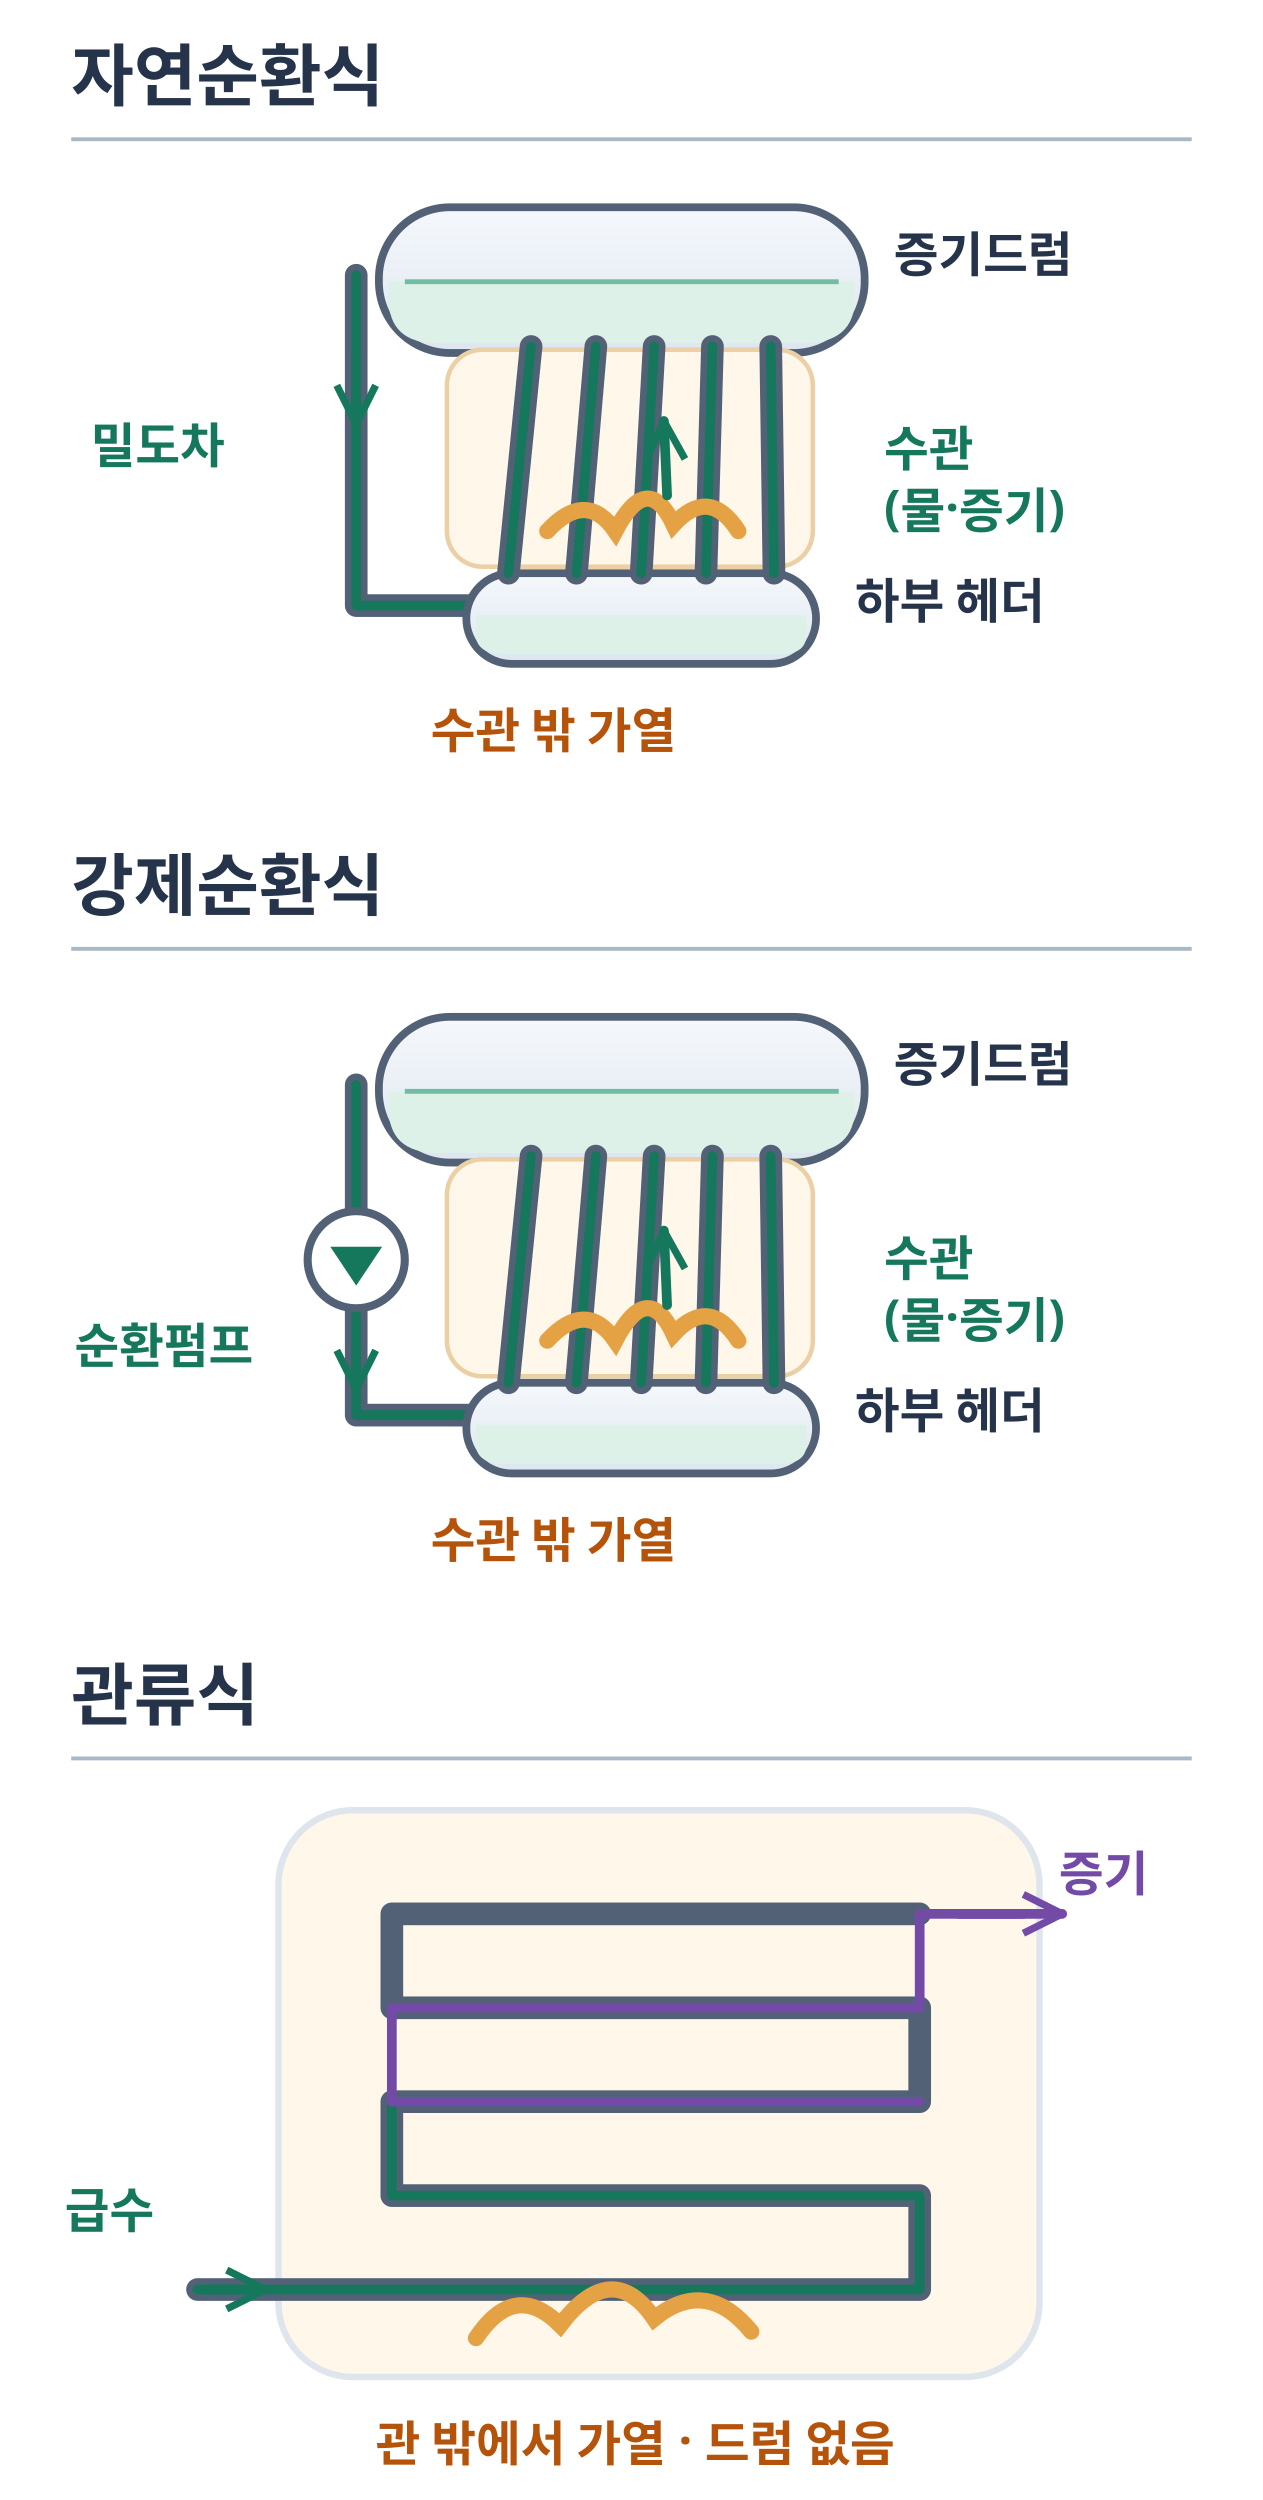
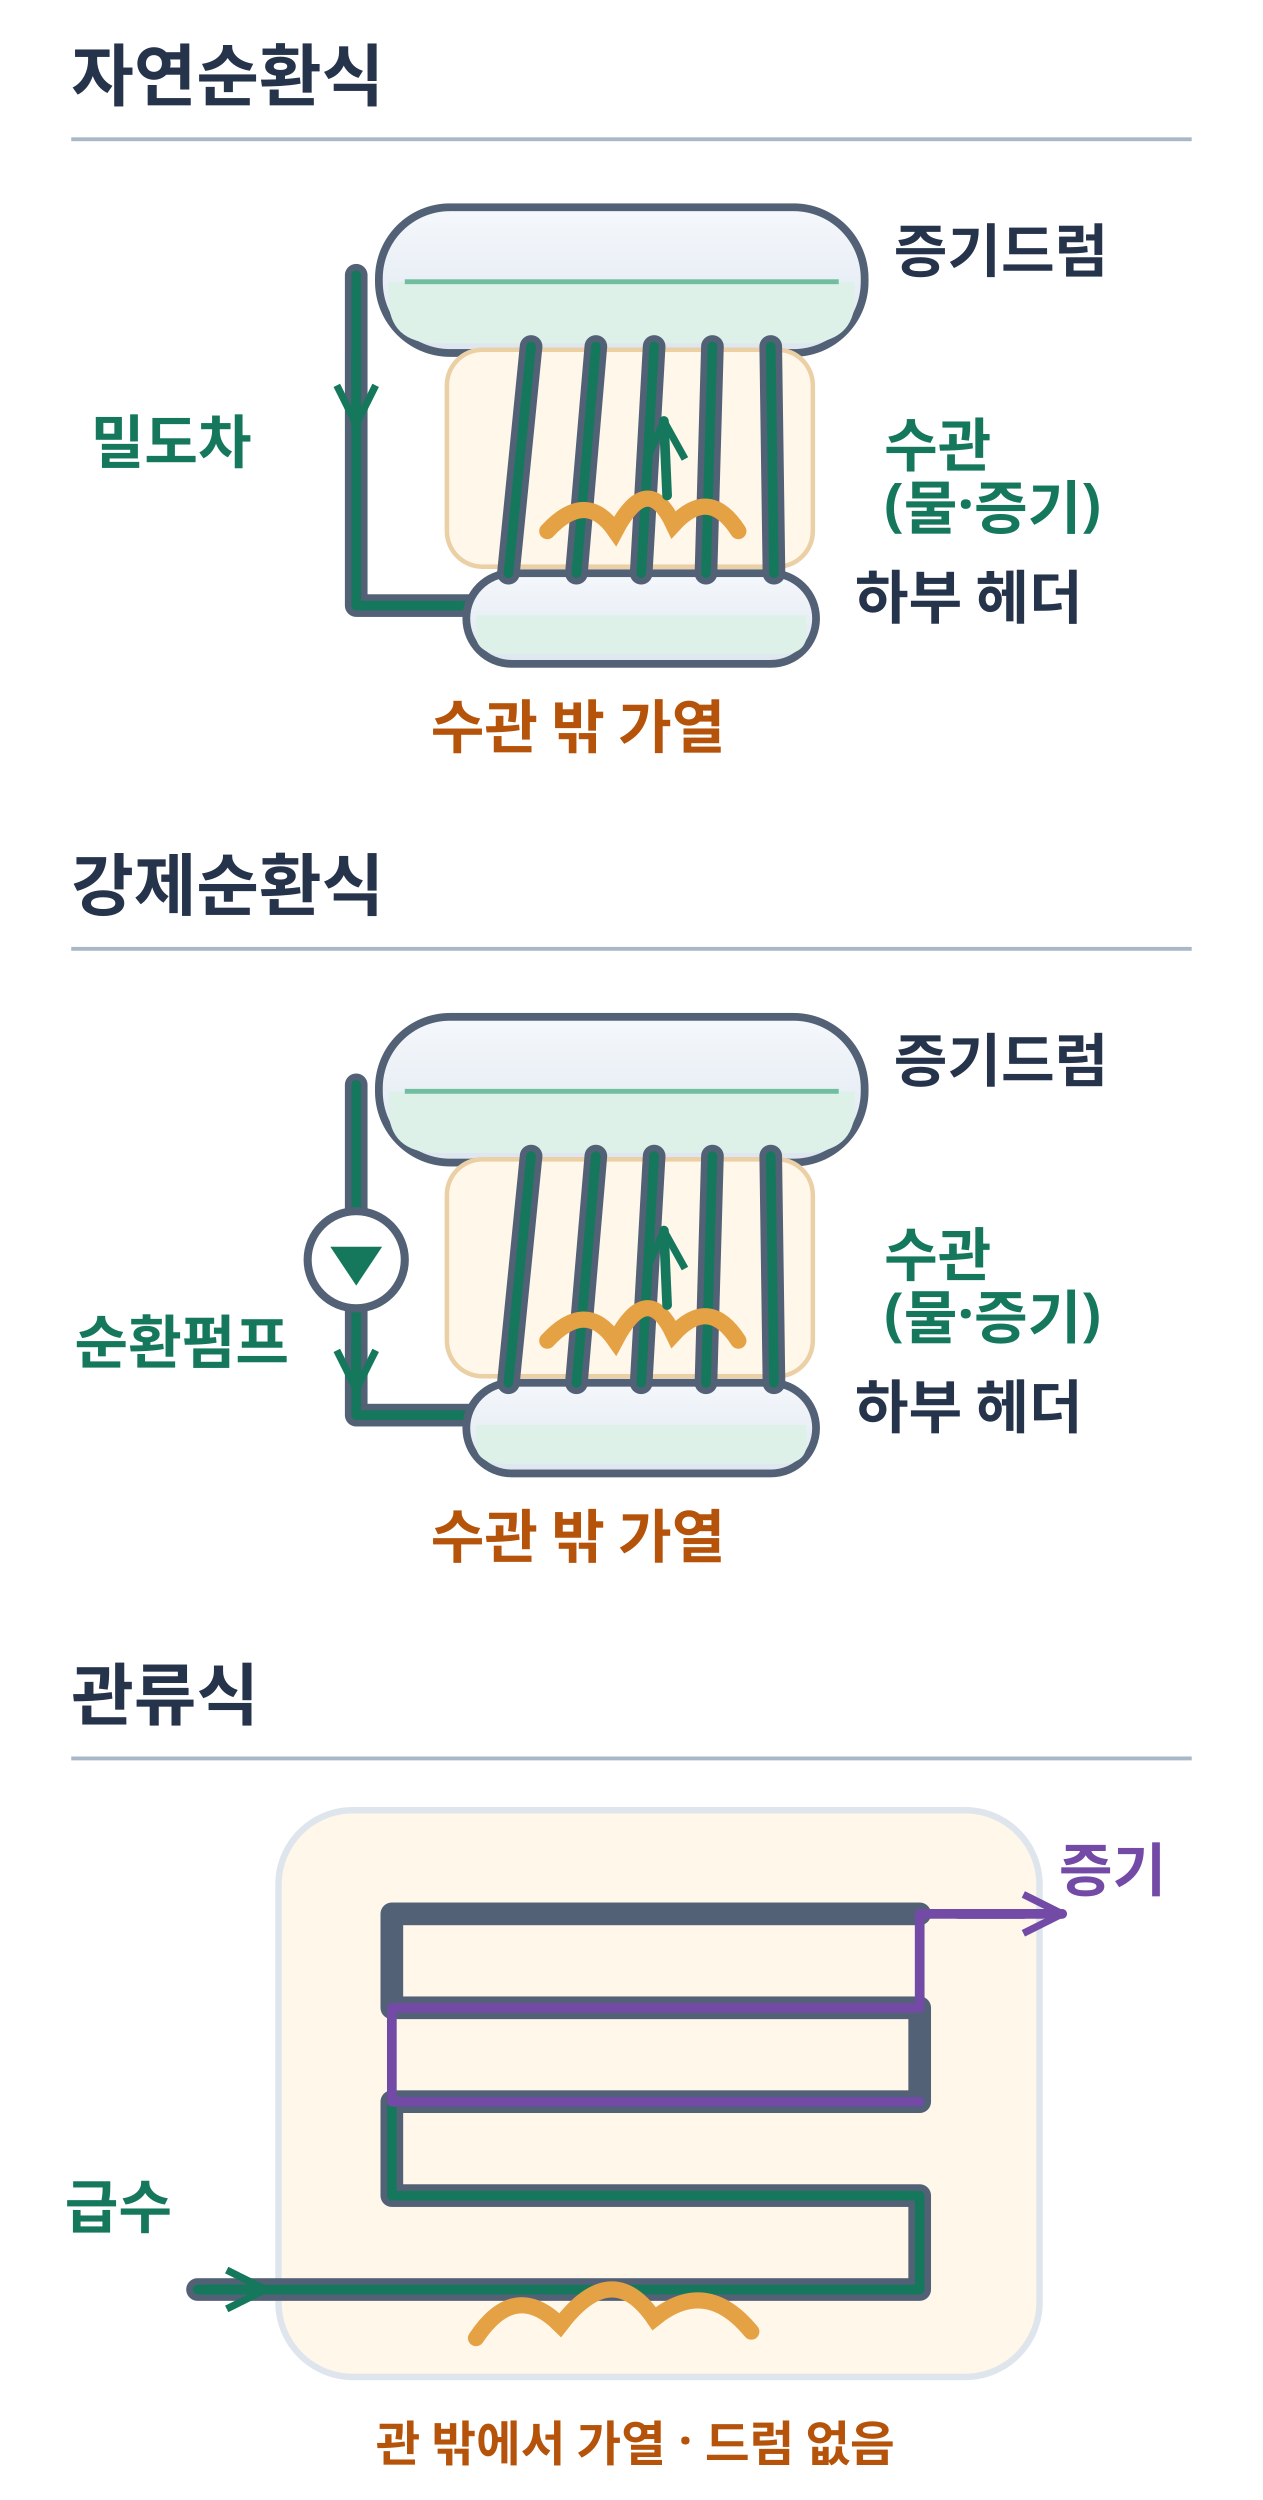
<svg xmlns="http://www.w3.org/2000/svg" width="390" height="772" viewBox="0 0 390 772" role="img" aria-labelledby="title description">
  <defs>
    <linearGradient id="metal" x1="0" x2="0" y1="0" y2="1">
      <stop stop-color="#F5F8FC" />
      <stop offset="1" stop-color="#DDE6EF" />
    </linearGradient>
    <linearGradient id="fire" x1="0" x2="1">
      <stop stop-color="#F9CA7A" />
      <stop offset="1" stop-color="#F5A270" />
    </linearGradient>
    <marker id="water-arrow" viewBox="0 0 10 10" refX="9" refY="5" markerWidth="5" markerHeight="5" orient="auto">
      <path d="M1 1 9 5 1 9" fill="none" stroke="#15785C" stroke-width="1.5" stroke-linejoin="round" />
    </marker>
    <marker id="steam-arrow" viewBox="0 0 10 10" refX="9" refY="5" markerWidth="5" markerHeight="5" orient="auto">
      <path d="M1 1 9 5 1 9" fill="none" stroke="#734BA6" stroke-width="1.5" stroke-linejoin="round" />
    </marker>
    <style>
    text{font-family:'Noto Sans KR','Apple SD Gothic Neo','Malgun Gothic',sans-serif;fill:#25334B}
    .type{font-size:21px;font-weight:700}
    .label{font-size:17px;font-weight:700}
-     .small{font-size:15px;font-weight:600}
+     .small{font-size:18px;font-weight:600}
+     .note{font-size:15px;font-weight:600}
    .waterText{fill:#15785C} .gasText{fill:#A94E32} .steamText{fill:#734BA6} .heatText{fill:#B45309}
    .body{fill:url(#metal);stroke:#526176;stroke-width:2.4}
    .water{fill:#DDF1E9}
    .gas{fill:#FCEDE7;stroke:#A94E32;stroke-width:2.2}
    .pipe{fill:none;stroke:#526176;stroke-width:7;stroke-linecap:round;stroke-linejoin:round}
    .pipeWater{fill:none;stroke:#15785C;stroke-width:3;stroke-linecap:round;stroke-linejoin:round}
    .pipeSteam{fill:none;stroke:#734BA6;stroke-width:3;stroke-linecap:round;stroke-linejoin:round}
    .hair{fill:none;stroke:#A9B8C7;stroke-width:1.2}
  </style>
  </defs>
  <rect width="390" height="772" fill="#fff" />
  <g transform="translate(0 0)">
    <text x="22" y="31" class="type">자연순환식</text>
    <path d="M22 43 H368" class="hair" />
    <rect x="117" y="64" width="150" height="45" rx="22" class="body" />
    <path d="M120 87 h144 v5 q0 14-16 14 H135 q-15 0-15-14Z" class="water" />
    <path d="M125 87 H259" fill="none" stroke="#70BDA0" stroke-width="1.5" />
    <path d="M110 85 v102 h38" class="pipe" />
    <path d="M110 85 v102 h38" class="pipeWater" />
    <rect x="138" y="108" width="113" height="67" rx="11" fill="#FFF7EA" stroke="#EBCFA5" stroke-width="1.4" />
    <rect x="144" y="177" width="108" height="28" rx="14" class="body" />
    <path d="M147 190 H249 V196 Q249 202 241 202 H156 Q147 202 147 196Z" class="water" />
    <g class="pipe">
      <path d="M157 177 164 107 M178 177 184 107 M198 177 202 107 M218 177 220 107 M239 177 238 107" />
    </g>
    <g class="pipeWater">
      <path d="M157 177 164 107 M178 177 184 107 M198 177 202 107 M218 177 220 107 M239 177 238 107" />
    </g>
    <path d="M169 164 Q181 151 190 164 Q200 145 208 162 Q219 150 228 164" fill="none" stroke="#E5A245" stroke-width="5" stroke-linecap="round" />
    <path d="M206 153 205 130" class="pipeWater" marker-end="url(#water-arrow)" />
    <path d="M110 109 v22" class="pipeWater" marker-end="url(#water-arrow)" />
    <text x="28" y="143" class="small waterText">밀도차</text>
    <text x="276" y="84" class="small">증기드럼</text>
    <text x="273" y="144" class="small waterText">수관</text>
    <text x="273" y="162" class="small waterText">(물·증기)</text>
    <text x="264" y="191" class="small">하부 헤더</text>
    <text x="133" y="231" class="small heatText">수관 밖 가열</text>
  </g>
  <g transform="translate(0 250)">
    <text x="22" y="31" class="type">강제순환식</text>
    <path d="M22 43 H368" class="hair" />
    <rect x="117" y="64" width="150" height="45" rx="22" class="body" />
    <path d="M120 87 h144 v5 q0 14-16 14 H135 q-15 0-15-14Z" class="water" />
    <path d="M125 87 H259" fill="none" stroke="#70BDA0" stroke-width="1.5" />
    <path d="M110 85 v102 h38" class="pipe" />
    <path d="M110 85 v102 h38" class="pipeWater" />
    <rect x="138" y="108" width="113" height="67" rx="11" fill="#FFF7EA" stroke="#EBCFA5" stroke-width="1.4" />
    <rect x="144" y="177" width="108" height="28" rx="14" class="body" />
    <path d="M147 190 H249 V196 Q249 202 241 202 H156 Q147 202 147 196Z" class="water" />
    <g class="pipe">
      <path d="M157 177 164 107 M178 177 184 107 M198 177 202 107 M218 177 220 107 M239 177 238 107" />
    </g>
    <g class="pipeWater">
      <path d="M157 177 164 107 M178 177 184 107 M198 177 202 107 M218 177 220 107 M239 177 238 107" />
    </g>
    <path d="M169 164 Q181 151 190 164 Q200 145 208 162 Q219 150 228 164" fill="none" stroke="#E5A245" stroke-width="5" stroke-linecap="round" />
    <path d="M206 153 205 130" class="pipeWater" marker-end="url(#water-arrow)" />
    <path d="M110 165 v14" class="pipeWater" marker-end="url(#water-arrow)" />
    <circle cx="110" cy="139" r="15" fill="#fff" stroke="#526176" stroke-width="2.5" />
    <path d="m102 135 8 12 8-12Z" fill="#15785C" />
    <text x="23" y="171" class="small waterText">순환펌프</text>
    <text x="276" y="84" class="small">증기드럼</text>
    <text x="273" y="144" class="small waterText">수관</text>
    <text x="273" y="162" class="small waterText">(물·증기)</text>
    <text x="264" y="191" class="small">하부 헤더</text>
    <text x="133" y="231" class="small heatText">수관 밖 가열</text>
  </g>
  <g transform="translate(0 500)">
    <text x="22" y="31" class="type">관류식</text>
    <path d="M22 43 H368" class="hair" />
    <rect x="86" y="59" width="235" height="175" rx="23" fill="#FFF7EA" stroke="#DFE5EC" stroke-width="2" />
    <path d="M61 207 H284 V178 H121 V149 H284 V120 H121 V91 H284" class="pipe" />
    <path d="M61 207 H284 V178 H121 V149 H284" class="pipeWater" />
    <path d="M284 149 H121 V120 H284 V91 H316" class="pipeSteam" />
    <path d="M63 207 H82" class="pipeWater" marker-end="url(#water-arrow)" />
    <path d="M296 91 H328" class="pipeSteam" marker-end="url(#steam-arrow)" />
    <path d="M147 222 Q159 204 173 218 Q189 197 202 216 Q218 203 232 220" fill="none" stroke="#E5A245" stroke-width="5" stroke-linecap="round" />
    <text x="20" y="188" class="small waterText">급수</text>
    <text x="327" y="84" class="small steamText">증기</text>
-     <text x="116" y="260" class="small heatText">관 밖에서 가열 · 드럼 없음</text>
+     <text x="116" y="260" class="note heatText">관 밖에서 가열 · 드럼 없음</text>
  </g>
</svg>
